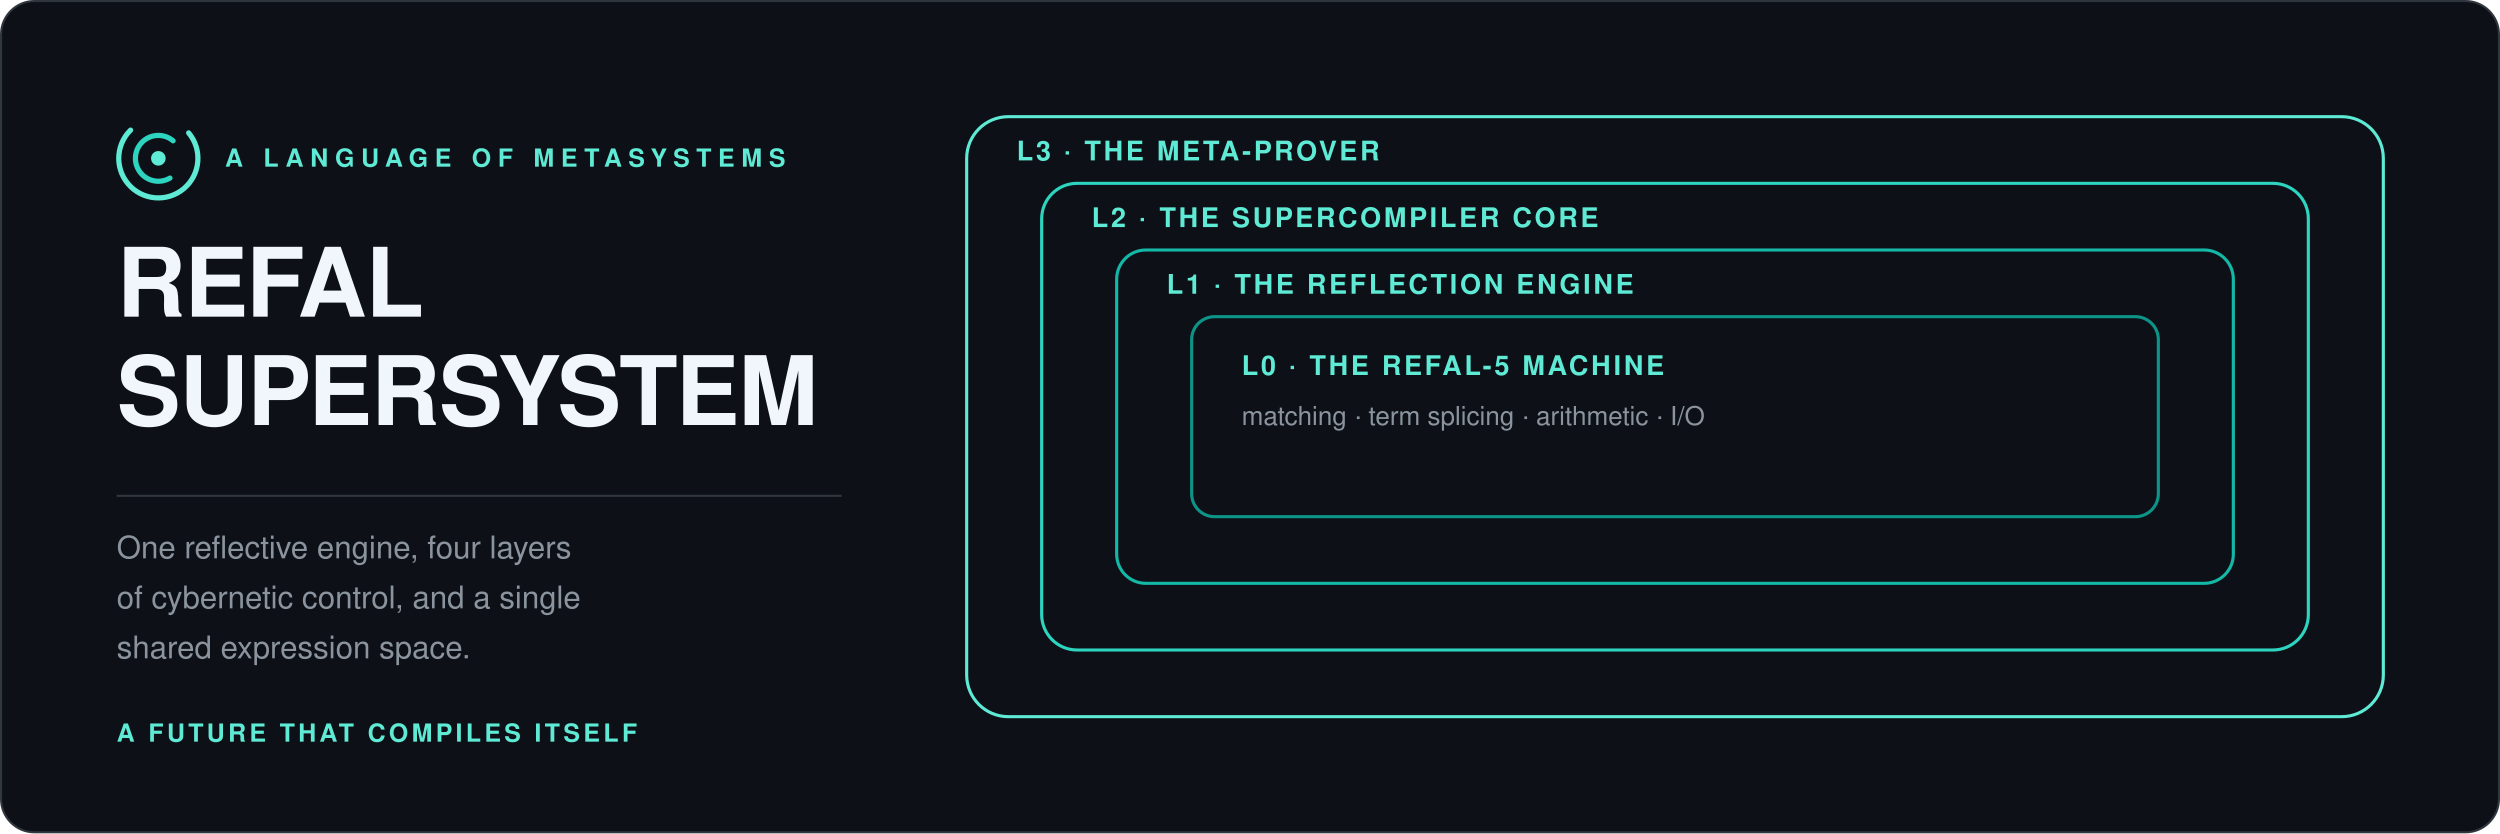
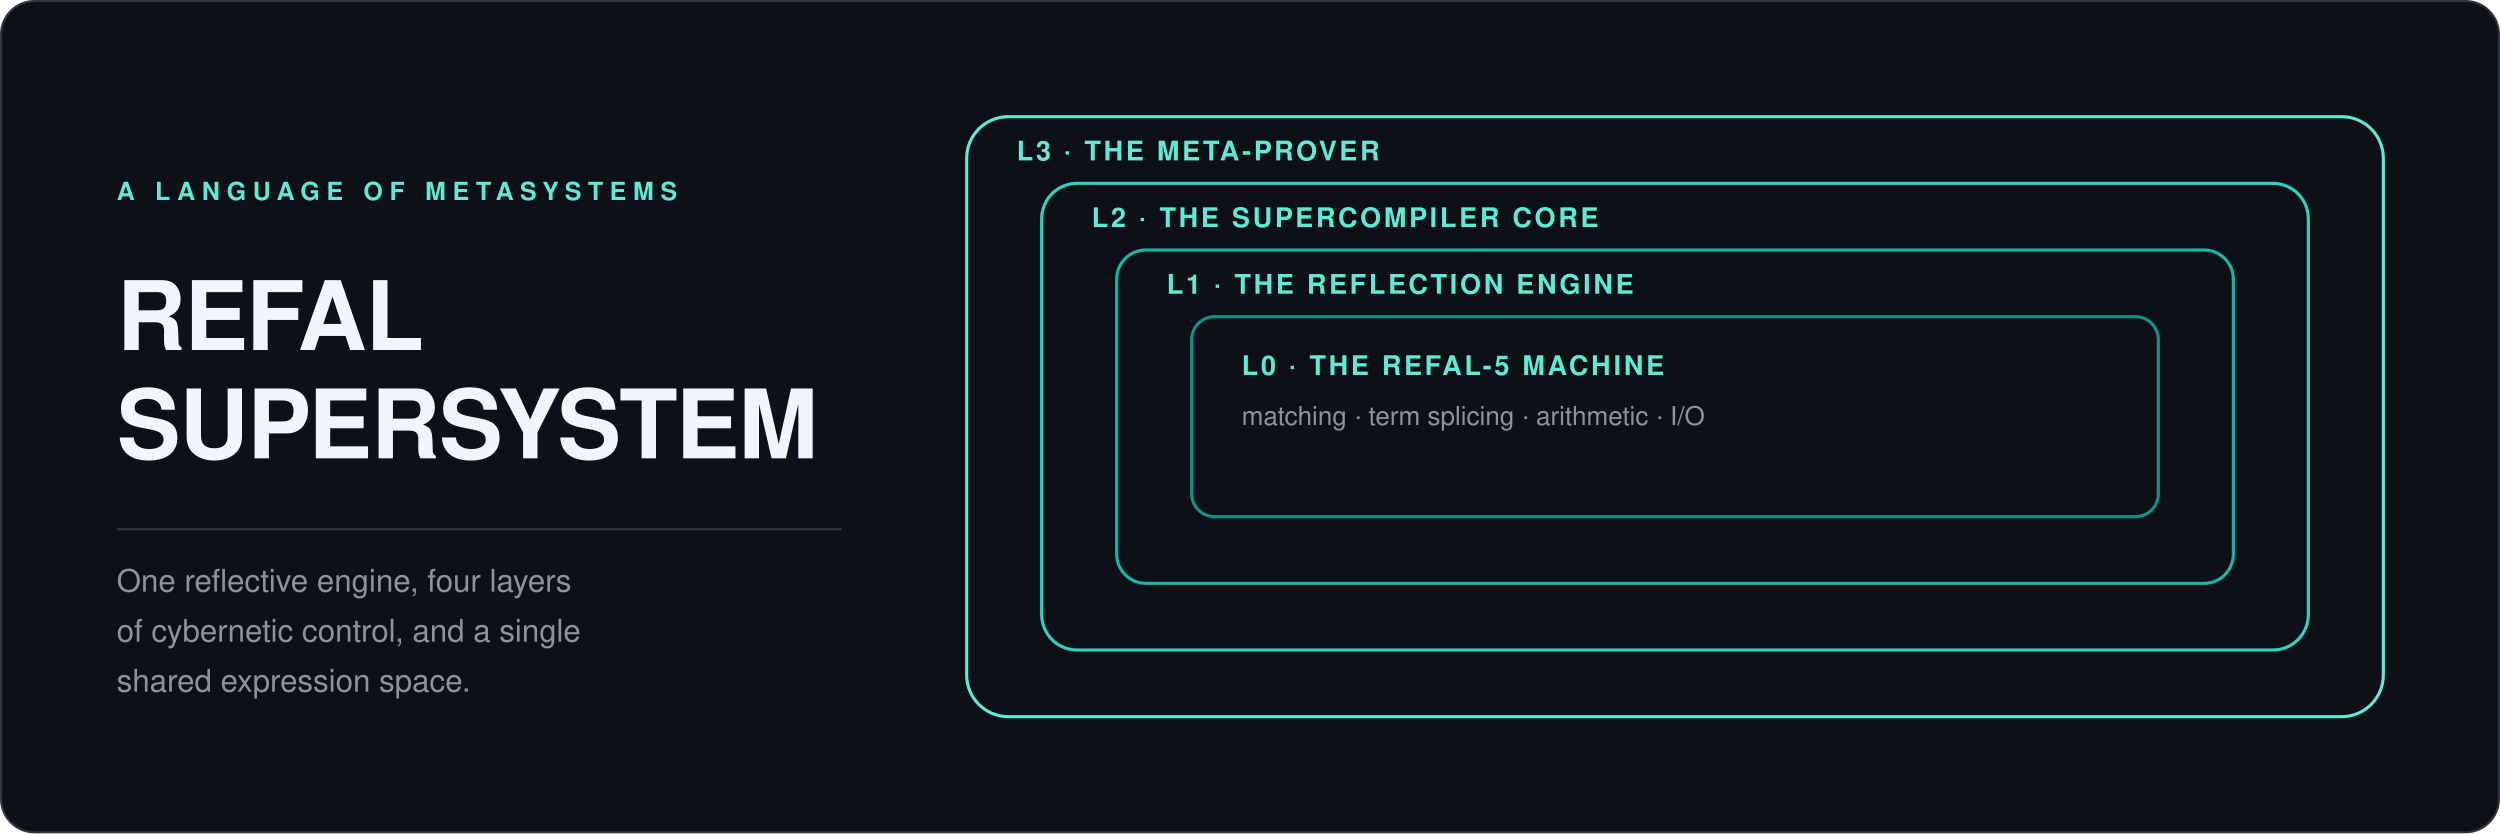
<svg xmlns="http://www.w3.org/2000/svg" viewBox="0 0 1200 400" width="1200" height="400" role="img" aria-labelledby="hero-title hero-desc">
  <rect x="0.5" y="0.5" width="1199" height="399" rx="16" fill="#0D1117" stroke="#30363D" />
-   <g fill="none" stroke-linecap="round">
-     <circle cx="76" cy="76" r="19" stroke="#5EEAD4" stroke-width="2.5" stroke-dasharray="88 32" transform="rotate(-40 76 76)" />
-     <circle cx="76" cy="76" r="11" stroke="#2DD4BF" stroke-width="2.5" stroke-dasharray="48 21" transform="rotate(60 76 76)" />
+   <text x="56" y="96" font-family="ui-sans-serif, -apple-system, 'Segoe UI', Helvetica, Arial, sans-serif" font-size="12" font-weight="600" letter-spacing="3.2" fill="#5EEAD4">A LANGUAGE OF METASYSTEMS</text>
+   <text x="56" y="168" font-family="ui-sans-serif, -apple-system, 'Segoe UI', Helvetica, Arial, sans-serif" font-size="46" font-weight="600" letter-spacing="-0.6" fill="#F0F6FC">REFAL</text>
+   <text x="56" y="220" font-family="ui-sans-serif, -apple-system, 'Segoe UI', Helvetica, Arial, sans-serif" font-size="46" font-weight="600" letter-spacing="-0.6" fill="#F0F6FC">SUPERSYSTEM</text>
+   <line x1="56" y1="254" x2="404" y2="254" stroke="#30363D" stroke-width="1" />
+   <g font-family="ui-sans-serif, -apple-system, 'Segoe UI', Helvetica, Arial, sans-serif" font-size="15" fill="#8B949E">
+     <text x="56" y="284">One reflective engine, four layers</text>
+     <text x="56" y="308">of cybernetic control, and a single</text>
+     <text x="56" y="332">shared expression space.</text>
  </g>
-   <circle cx="76" cy="76" r="3.5" fill="#5EEAD4" />
-   <text x="108" y="80" font-family="ui-sans-serif, -apple-system, 'Segoe UI', Helvetica, Arial, sans-serif" font-size="12" font-weight="600" letter-spacing="3.2" fill="#5EEAD4">A LANGUAGE OF METASYSTEMS</text>
-   <text x="56" y="152" font-family="ui-sans-serif, -apple-system, 'Segoe UI', Helvetica, Arial, sans-serif" font-size="46" font-weight="600" letter-spacing="-0.6" fill="#F0F6FC">REFAL</text>
-   <text x="56" y="204" font-family="ui-sans-serif, -apple-system, 'Segoe UI', Helvetica, Arial, sans-serif" font-size="46" font-weight="600" letter-spacing="-0.6" fill="#F0F6FC">SUPERSYSTEM</text>
-   <line x1="56" y1="238" x2="404" y2="238" stroke="#30363D" stroke-width="1" />
-   <g font-family="ui-sans-serif, -apple-system, 'Segoe UI', Helvetica, Arial, sans-serif" font-size="15" fill="#8B949E">
-     <text x="56" y="268">One reflective engine, four layers</text>
-     <text x="56" y="292">of cybernetic control, and a single</text>
-     <text x="56" y="316">shared expression space.</text>
-   </g>
-   <text x="56" y="356" font-family="ui-sans-serif, -apple-system, 'Segoe UI', Helvetica, Arial, sans-serif" font-size="12" font-weight="600" letter-spacing="1.6" fill="#5EEAD4">A FUTURE THAT COMPILES ITSELF</text>
  <g fill="none">
    <rect x="464" y="56" width="680" height="288" rx="20" stroke="#5EEAD4" stroke-width="1.5" />
    <rect x="500" y="88" width="608" height="224" rx="17" stroke="#2DD4BF" stroke-width="1.5" />
    <rect x="536" y="120" width="536" height="160" rx="14" stroke="#14B8A6" stroke-width="1.5" />
    <rect x="572" y="152" width="464" height="96" rx="11" stroke="#0D9488" stroke-width="1.5" />
  </g>
  <g font-family="ui-sans-serif, -apple-system, 'Segoe UI', Helvetica, Arial, sans-serif" font-size="13" font-weight="600" letter-spacing="1.3" fill="#5EEAD4">
    <text x="488" y="77">L3 · THE META-PROVER</text>
    <text x="524" y="109">L2 · THE SUPERCOMPILER CORE</text>
    <text x="560" y="141">L1 · THE REFLECTION ENGINE</text>
    <text x="596" y="180">L0 · THE REFAL-5 MACHINE</text>
  </g>
  <text x="596" y="204" font-family="ui-sans-serif, -apple-system, 'Segoe UI', Helvetica, Arial, sans-serif" font-size="12.5" fill="#8B949E">matching · term splicing · arithmetic · I/O</text>
</svg>
